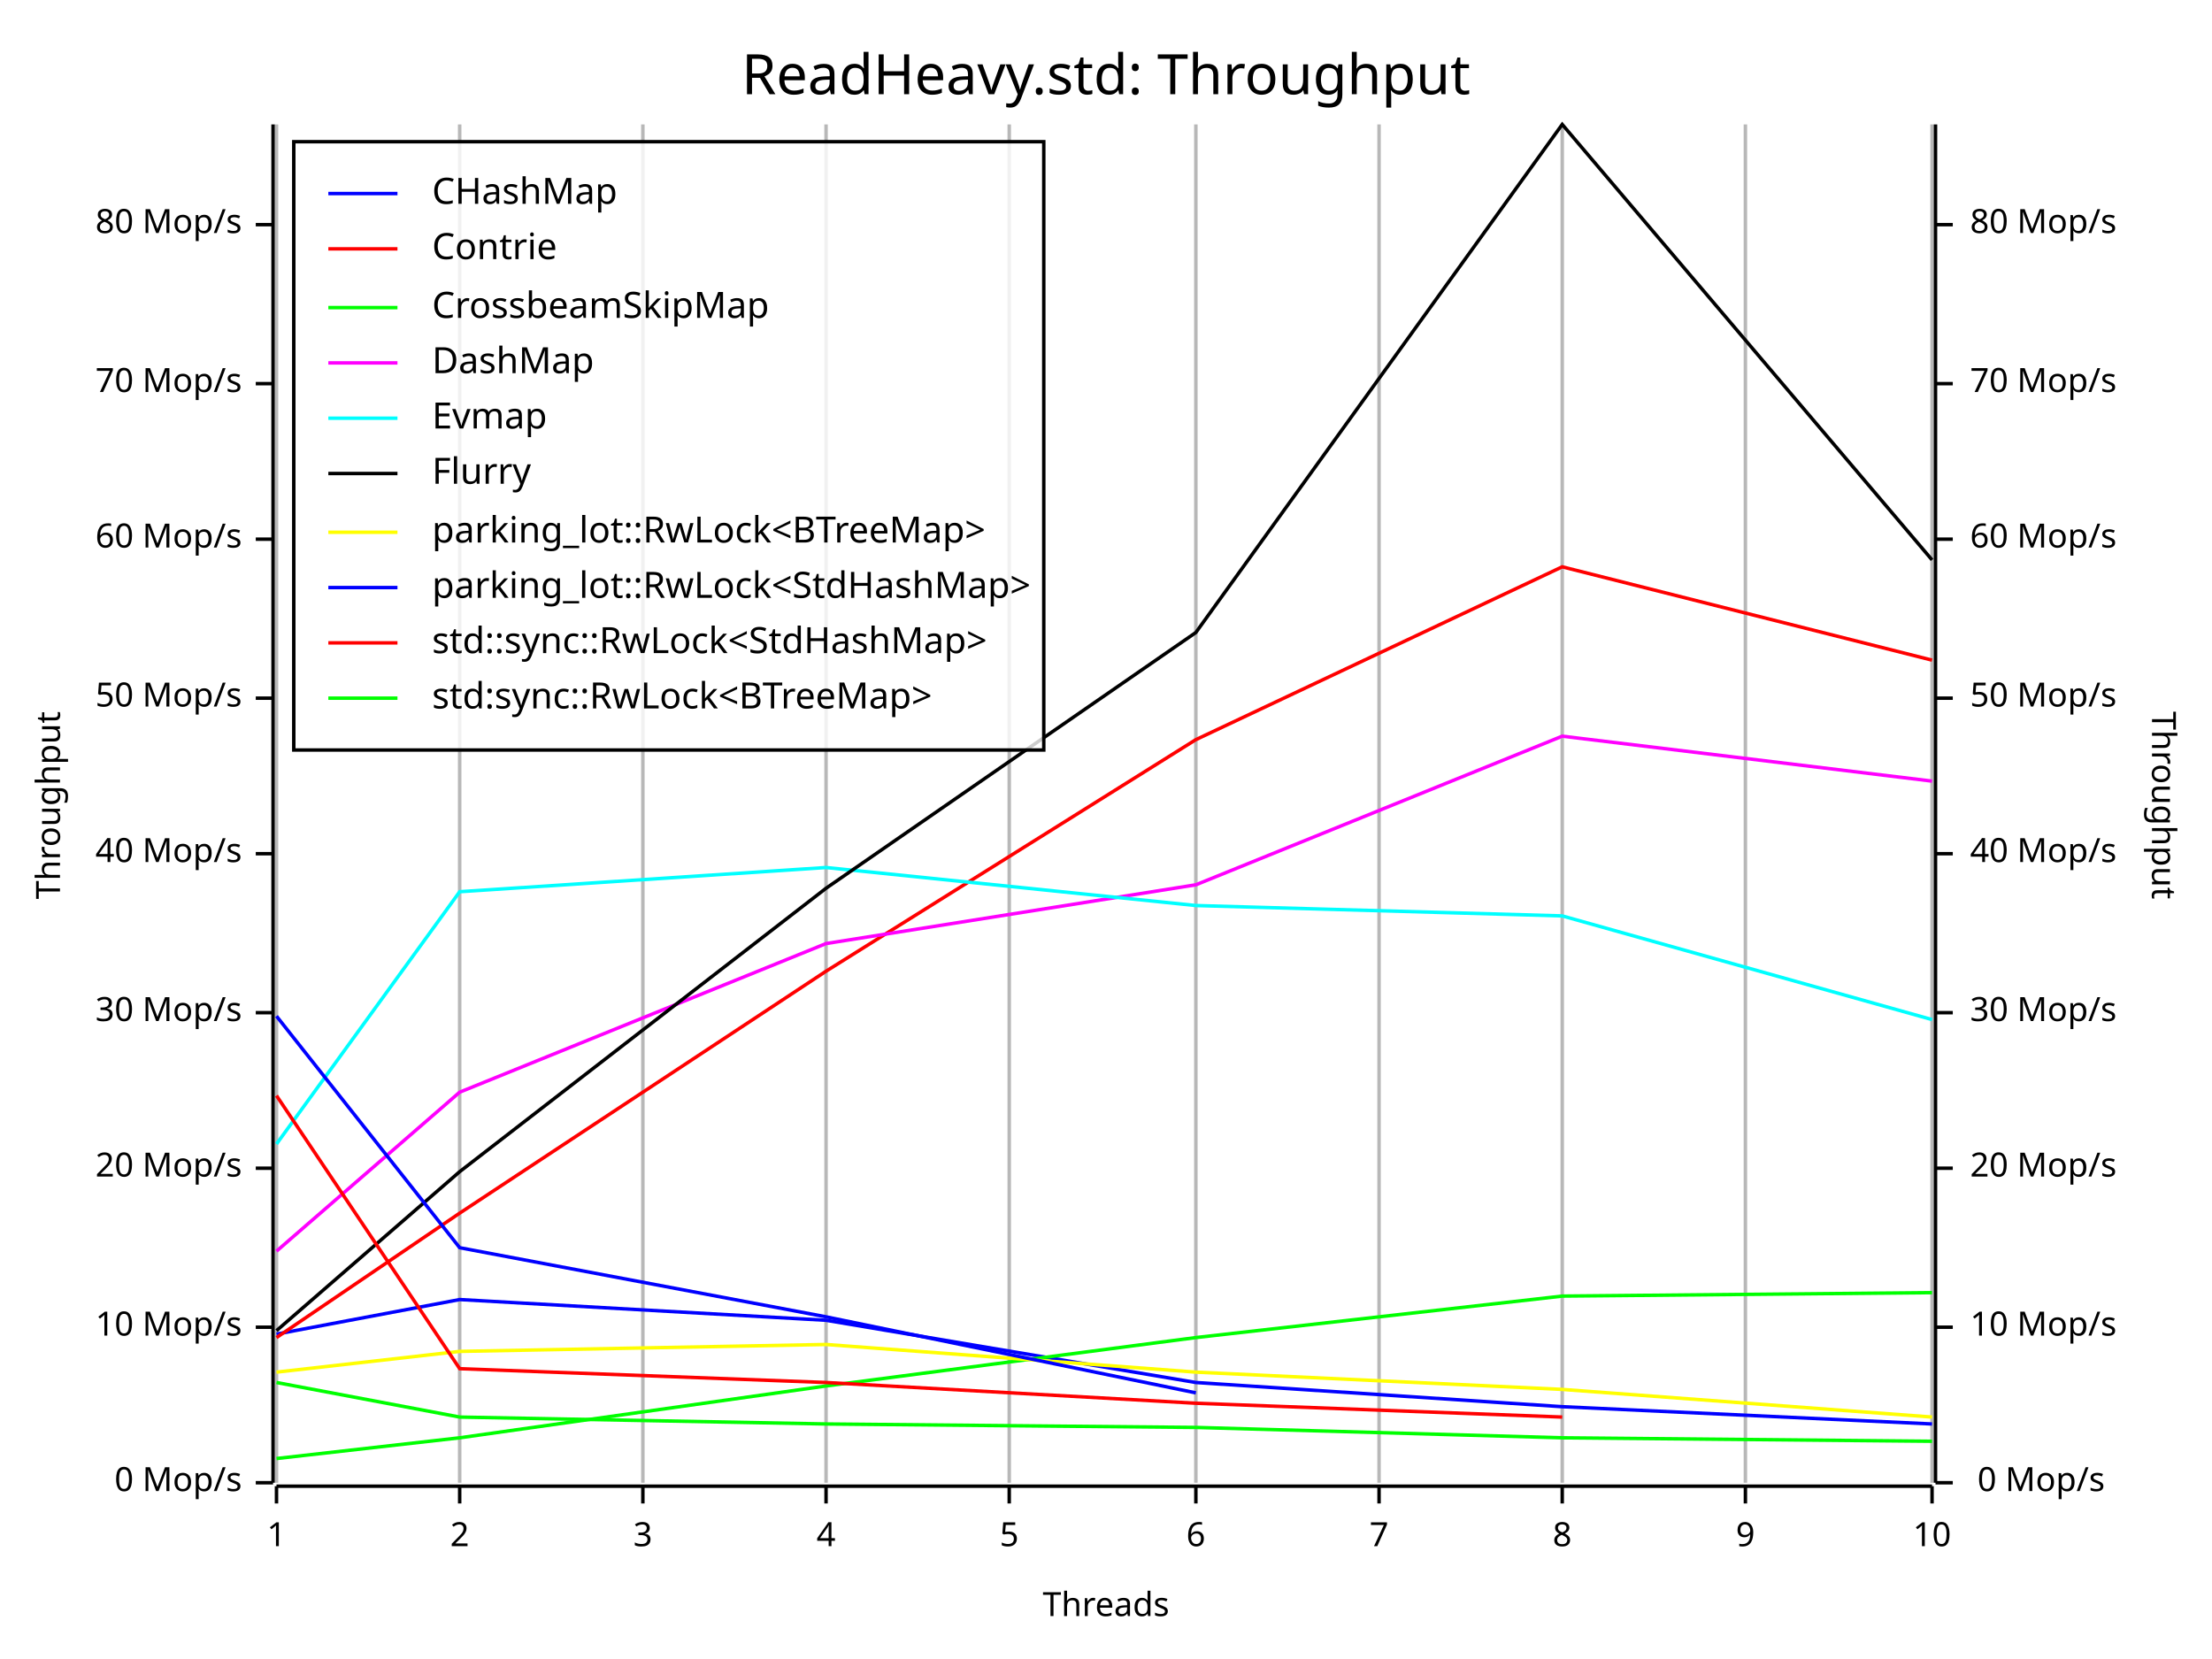
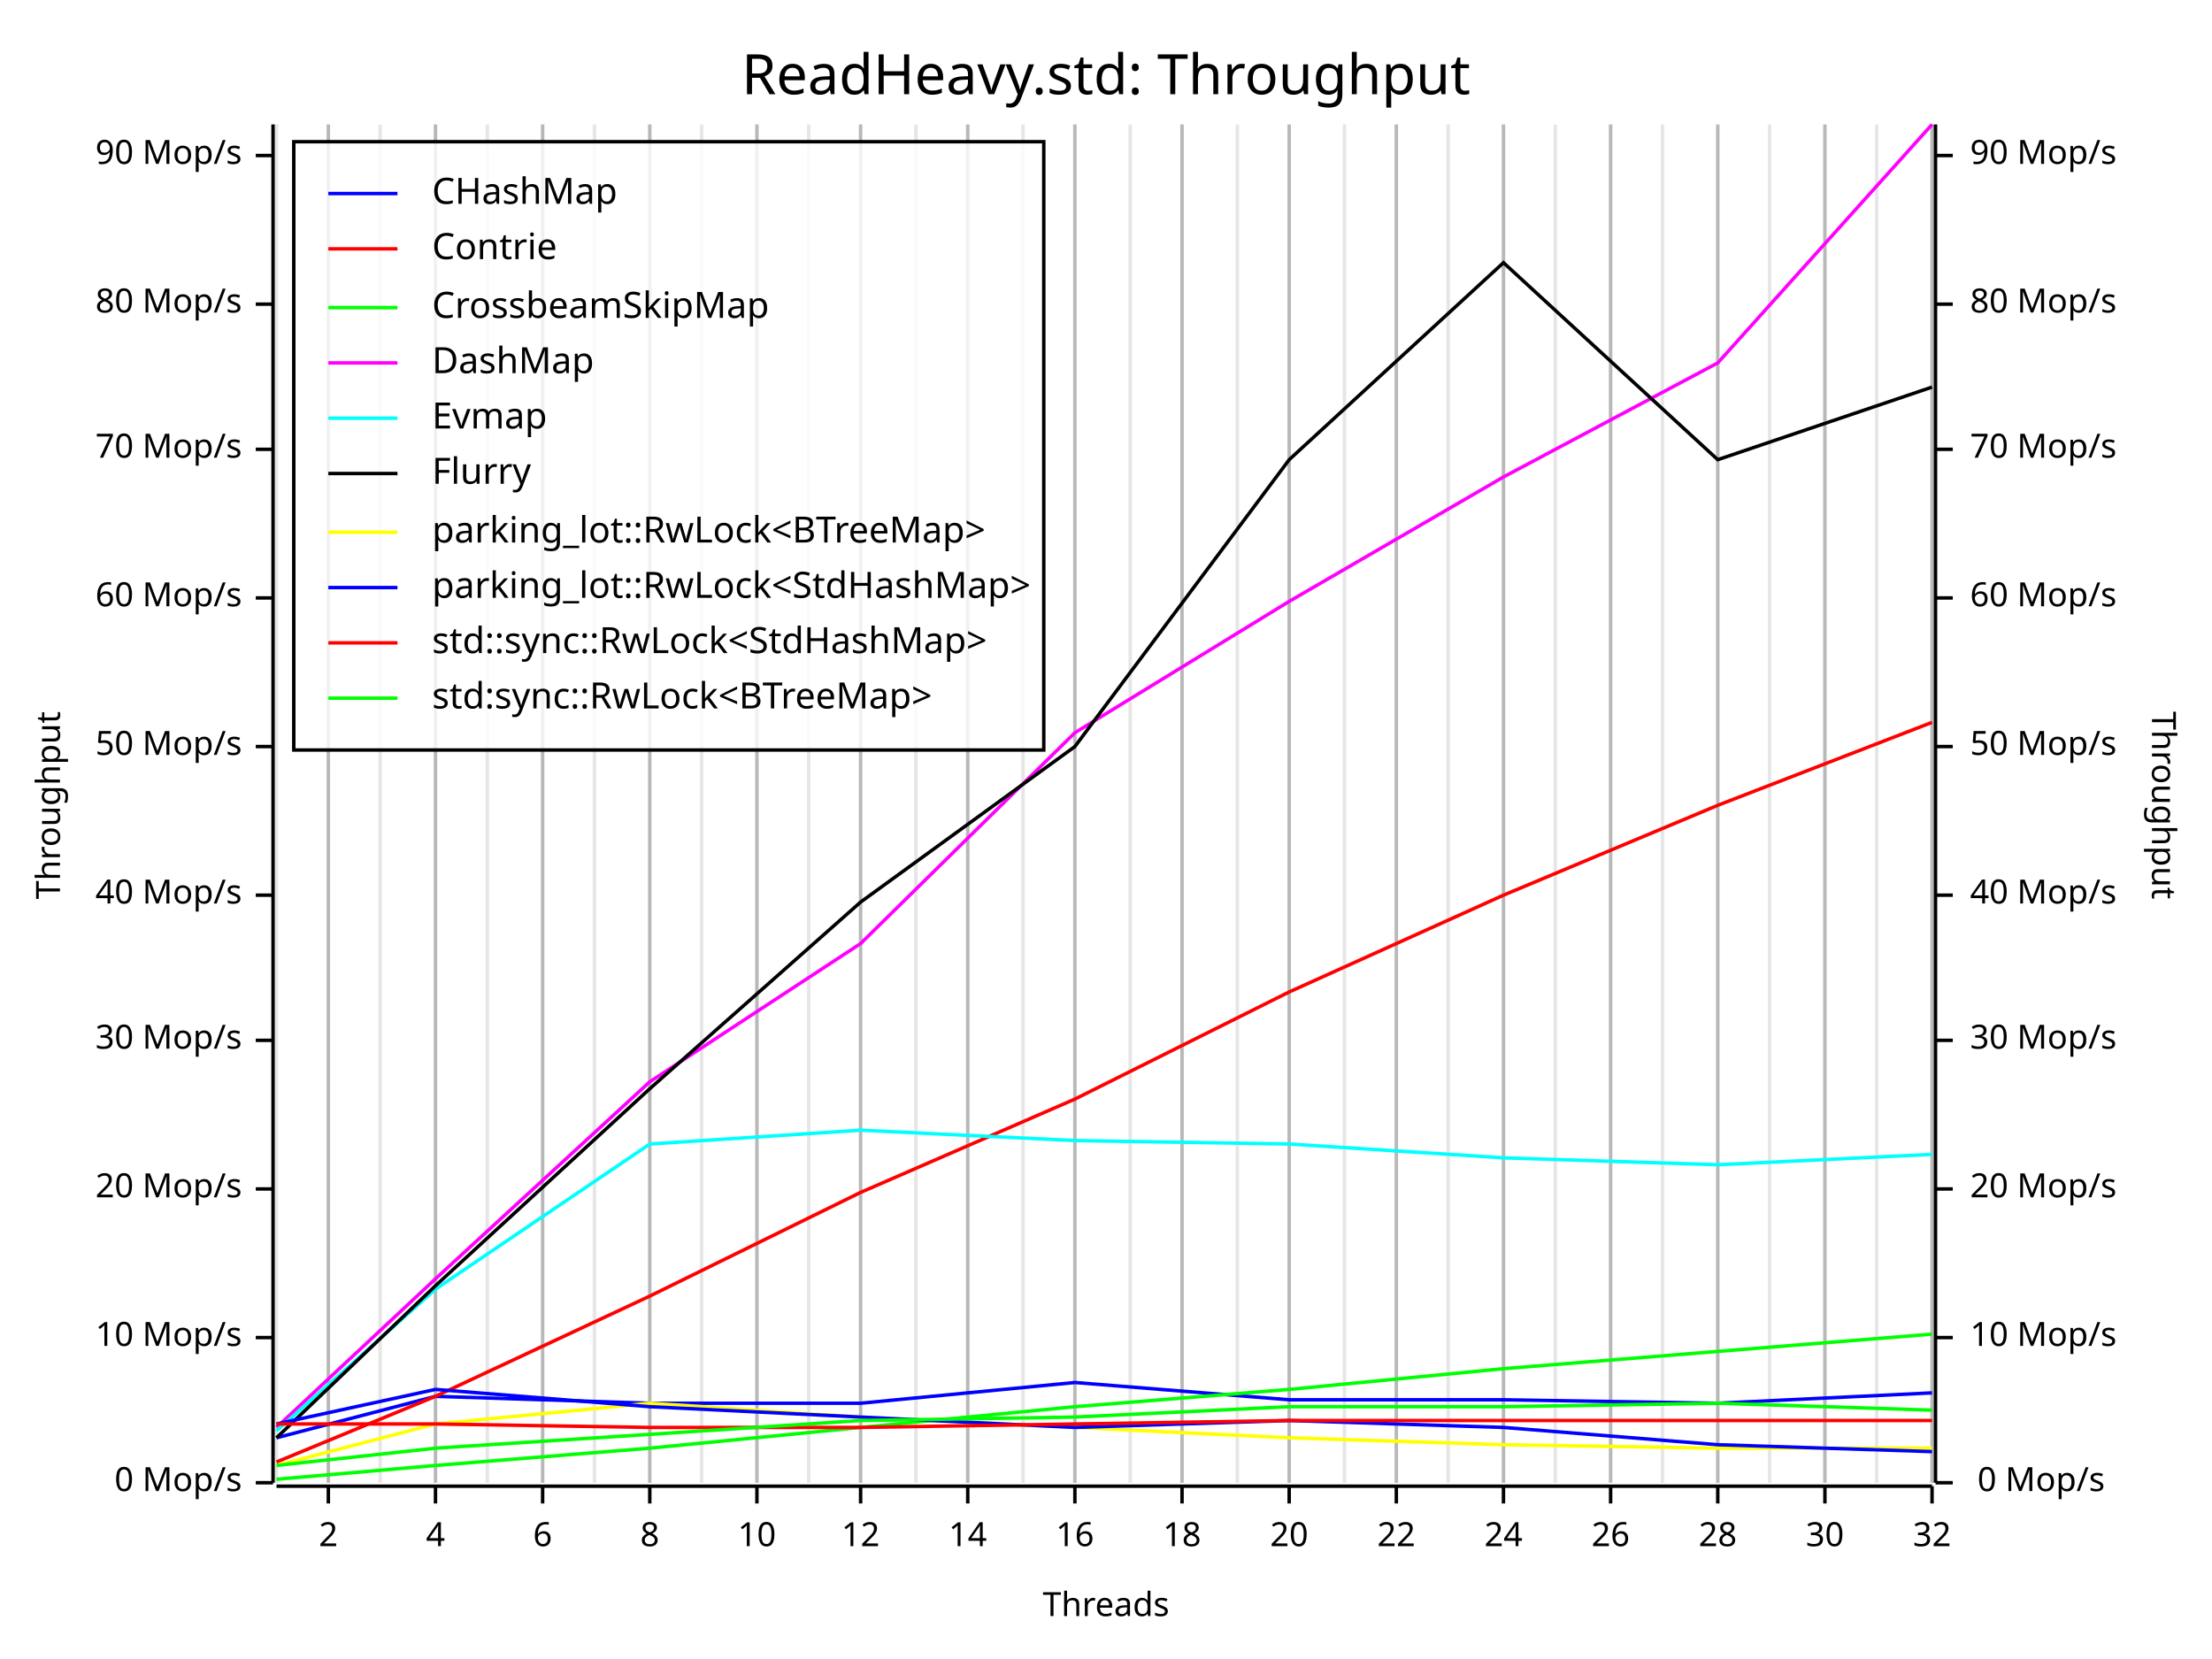
<svg xmlns="http://www.w3.org/2000/svg" width="640" height="480" viewBox="0 0 640 480">
  <rect x="0" y="0" width="640" height="480" opacity="1" fill="#FFFFFF" stroke="none" />
  <text x="320" y="15" dy="0.76em" text-anchor="middle" font-family="Fira Code" font-size="16.129" opacity="1" fill="#000000">
ReadHeavy.std: Throughput
</text>
  <line opacity="0.1" stroke="#000000" stroke-width="1" x1="80" y1="429" x2="80" y2="36" />
-   <line opacity="0.1" stroke="#000000" stroke-width="1" x1="133" y1="429" x2="133" y2="36" />
-   <line opacity="0.1" stroke="#000000" stroke-width="1" x1="186" y1="429" x2="186" y2="36" />
-   <line opacity="0.1" stroke="#000000" stroke-width="1" x1="239" y1="429" x2="239" y2="36" />
-   <line opacity="0.1" stroke="#000000" stroke-width="1" x1="292" y1="429" x2="292" y2="36" />
-   <line opacity="0.1" stroke="#000000" stroke-width="1" x1="346" y1="429" x2="346" y2="36" />
-   <line opacity="0.1" stroke="#000000" stroke-width="1" x1="399" y1="429" x2="399" y2="36" />
-   <line opacity="0.1" stroke="#000000" stroke-width="1" x1="452" y1="429" x2="452" y2="36" />
-   <line opacity="0.1" stroke="#000000" stroke-width="1" x1="505" y1="429" x2="505" y2="36" />
+   <line opacity="0.1" stroke="#000000" stroke-width="1" x1="95" y1="429" x2="95" y2="36" />
+   <line opacity="0.1" stroke="#000000" stroke-width="1" x1="110" y1="429" x2="110" y2="36" />
+   <line opacity="0.1" stroke="#000000" stroke-width="1" x1="126" y1="429" x2="126" y2="36" />
+   <line opacity="0.1" stroke="#000000" stroke-width="1" x1="141" y1="429" x2="141" y2="36" />
+   <line opacity="0.1" stroke="#000000" stroke-width="1" x1="157" y1="429" x2="157" y2="36" />
+   <line opacity="0.1" stroke="#000000" stroke-width="1" x1="172" y1="429" x2="172" y2="36" />
+   <line opacity="0.1" stroke="#000000" stroke-width="1" x1="188" y1="429" x2="188" y2="36" />
+   <line opacity="0.1" stroke="#000000" stroke-width="1" x1="203" y1="429" x2="203" y2="36" />
+   <line opacity="0.1" stroke="#000000" stroke-width="1" x1="219" y1="429" x2="219" y2="36" />
+   <line opacity="0.1" stroke="#000000" stroke-width="1" x1="234" y1="429" x2="234" y2="36" />
+   <line opacity="0.1" stroke="#000000" stroke-width="1" x1="249" y1="429" x2="249" y2="36" />
+   <line opacity="0.1" stroke="#000000" stroke-width="1" x1="265" y1="429" x2="265" y2="36" />
+   <line opacity="0.1" stroke="#000000" stroke-width="1" x1="280" y1="429" x2="280" y2="36" />
+   <line opacity="0.1" stroke="#000000" stroke-width="1" x1="296" y1="429" x2="296" y2="36" />
+   <line opacity="0.1" stroke="#000000" stroke-width="1" x1="311" y1="429" x2="311" y2="36" />
+   <line opacity="0.1" stroke="#000000" stroke-width="1" x1="327" y1="429" x2="327" y2="36" />
+   <line opacity="0.1" stroke="#000000" stroke-width="1" x1="342" y1="429" x2="342" y2="36" />
+   <line opacity="0.1" stroke="#000000" stroke-width="1" x1="358" y1="429" x2="358" y2="36" />
+   <line opacity="0.1" stroke="#000000" stroke-width="1" x1="373" y1="429" x2="373" y2="36" />
+   <line opacity="0.1" stroke="#000000" stroke-width="1" x1="389" y1="429" x2="389" y2="36" />
+   <line opacity="0.1" stroke="#000000" stroke-width="1" x1="404" y1="429" x2="404" y2="36" />
+   <line opacity="0.1" stroke="#000000" stroke-width="1" x1="419" y1="429" x2="419" y2="36" />
+   <line opacity="0.1" stroke="#000000" stroke-width="1" x1="435" y1="429" x2="435" y2="36" />
+   <line opacity="0.1" stroke="#000000" stroke-width="1" x1="450" y1="429" x2="450" y2="36" />
+   <line opacity="0.1" stroke="#000000" stroke-width="1" x1="466" y1="429" x2="466" y2="36" />
+   <line opacity="0.1" stroke="#000000" stroke-width="1" x1="481" y1="429" x2="481" y2="36" />
+   <line opacity="0.1" stroke="#000000" stroke-width="1" x1="497" y1="429" x2="497" y2="36" />
+   <line opacity="0.1" stroke="#000000" stroke-width="1" x1="512" y1="429" x2="512" y2="36" />
+   <line opacity="0.1" stroke="#000000" stroke-width="1" x1="528" y1="429" x2="528" y2="36" />
+   <line opacity="0.1" stroke="#000000" stroke-width="1" x1="543" y1="429" x2="543" y2="36" />
  <line opacity="0.1" stroke="#000000" stroke-width="1" x1="559" y1="429" x2="559" y2="36" />
  <text x="10" y="233" dy="0.76em" text-anchor="middle" font-family="sans-serif" font-size="9.677" opacity="1" fill="#000000" transform="rotate(270, 10, 233)">
Throughput
</text>
  <text x="320" y="470" dy="-0.5ex" text-anchor="middle" font-family="sans-serif" font-size="9.677" opacity="1" fill="#000000">
Threads
</text>
  <text x="630" y="233" dy="0.76em" text-anchor="middle" font-family="sans-serif" font-size="9.677" opacity="1" fill="#000000" transform="rotate(90, 630, 233)">
Throughput
</text>
-   <line opacity="0.2" stroke="#000000" stroke-width="1" x1="80" y1="429" x2="80" y2="36" />
-   <line opacity="0.2" stroke="#000000" stroke-width="1" x1="133" y1="429" x2="133" y2="36" />
-   <line opacity="0.2" stroke="#000000" stroke-width="1" x1="186" y1="429" x2="186" y2="36" />
-   <line opacity="0.2" stroke="#000000" stroke-width="1" x1="239" y1="429" x2="239" y2="36" />
-   <line opacity="0.2" stroke="#000000" stroke-width="1" x1="292" y1="429" x2="292" y2="36" />
-   <line opacity="0.2" stroke="#000000" stroke-width="1" x1="346" y1="429" x2="346" y2="36" />
-   <line opacity="0.2" stroke="#000000" stroke-width="1" x1="399" y1="429" x2="399" y2="36" />
-   <line opacity="0.2" stroke="#000000" stroke-width="1" x1="452" y1="429" x2="452" y2="36" />
-   <line opacity="0.2" stroke="#000000" stroke-width="1" x1="505" y1="429" x2="505" y2="36" />
+   <line opacity="0.2" stroke="#000000" stroke-width="1" x1="95" y1="429" x2="95" y2="36" />
+   <line opacity="0.2" stroke="#000000" stroke-width="1" x1="126" y1="429" x2="126" y2="36" />
+   <line opacity="0.2" stroke="#000000" stroke-width="1" x1="157" y1="429" x2="157" y2="36" />
+   <line opacity="0.2" stroke="#000000" stroke-width="1" x1="188" y1="429" x2="188" y2="36" />
+   <line opacity="0.2" stroke="#000000" stroke-width="1" x1="219" y1="429" x2="219" y2="36" />
+   <line opacity="0.2" stroke="#000000" stroke-width="1" x1="249" y1="429" x2="249" y2="36" />
+   <line opacity="0.2" stroke="#000000" stroke-width="1" x1="280" y1="429" x2="280" y2="36" />
+   <line opacity="0.2" stroke="#000000" stroke-width="1" x1="311" y1="429" x2="311" y2="36" />
+   <line opacity="0.2" stroke="#000000" stroke-width="1" x1="342" y1="429" x2="342" y2="36" />
+   <line opacity="0.2" stroke="#000000" stroke-width="1" x1="373" y1="429" x2="373" y2="36" />
+   <line opacity="0.2" stroke="#000000" stroke-width="1" x1="404" y1="429" x2="404" y2="36" />
+   <line opacity="0.2" stroke="#000000" stroke-width="1" x1="435" y1="429" x2="435" y2="36" />
+   <line opacity="0.2" stroke="#000000" stroke-width="1" x1="466" y1="429" x2="466" y2="36" />
+   <line opacity="0.2" stroke="#000000" stroke-width="1" x1="497" y1="429" x2="497" y2="36" />
+   <line opacity="0.2" stroke="#000000" stroke-width="1" x1="528" y1="429" x2="528" y2="36" />
  <line opacity="0.2" stroke="#000000" stroke-width="1" x1="559" y1="429" x2="559" y2="36" />
  <polyline fill="none" opacity="1" stroke="#000000" stroke-width="1" points="79,36 79,429 " />
  <text x="70" y="429" dy="0.5ex" text-anchor="end" font-family="sans-serif" font-size="9.677" opacity="1" fill="#000000">
0 Mop/s
</text>
  <polyline fill="none" opacity="1" stroke="#000000" stroke-width="1" points="74,429 79,429 " />
-   <text x="70" y="384" dy="0.5ex" text-anchor="end" font-family="sans-serif" font-size="9.677" opacity="1" fill="#000000">
+   <text x="70" y="387" dy="0.5ex" text-anchor="end" font-family="sans-serif" font-size="9.677" opacity="1" fill="#000000">
10 Mop/s
</text>
-   <polyline fill="none" opacity="1" stroke="#000000" stroke-width="1" points="74,384 79,384 " />
-   <text x="70" y="338" dy="0.5ex" text-anchor="end" font-family="sans-serif" font-size="9.677" opacity="1" fill="#000000">
+   <polyline fill="none" opacity="1" stroke="#000000" stroke-width="1" points="74,387 79,387 " />
+   <text x="70" y="344" dy="0.5ex" text-anchor="end" font-family="sans-serif" font-size="9.677" opacity="1" fill="#000000">
20 Mop/s
</text>
-   <polyline fill="none" opacity="1" stroke="#000000" stroke-width="1" points="74,338 79,338 " />
-   <text x="70" y="293" dy="0.5ex" text-anchor="end" font-family="sans-serif" font-size="9.677" opacity="1" fill="#000000">
+   <polyline fill="none" opacity="1" stroke="#000000" stroke-width="1" points="74,344 79,344 " />
+   <text x="70" y="301" dy="0.5ex" text-anchor="end" font-family="sans-serif" font-size="9.677" opacity="1" fill="#000000">
30 Mop/s
</text>
-   <polyline fill="none" opacity="1" stroke="#000000" stroke-width="1" points="74,293 79,293 " />
-   <text x="70" y="247" dy="0.5ex" text-anchor="end" font-family="sans-serif" font-size="9.677" opacity="1" fill="#000000">
+   <polyline fill="none" opacity="1" stroke="#000000" stroke-width="1" points="74,301 79,301 " />
+   <text x="70" y="259" dy="0.5ex" text-anchor="end" font-family="sans-serif" font-size="9.677" opacity="1" fill="#000000">
40 Mop/s
</text>
-   <polyline fill="none" opacity="1" stroke="#000000" stroke-width="1" points="74,247 79,247 " />
-   <text x="70" y="202" dy="0.5ex" text-anchor="end" font-family="sans-serif" font-size="9.677" opacity="1" fill="#000000">
+   <polyline fill="none" opacity="1" stroke="#000000" stroke-width="1" points="74,259 79,259 " />
+   <text x="70" y="216" dy="0.5ex" text-anchor="end" font-family="sans-serif" font-size="9.677" opacity="1" fill="#000000">
50 Mop/s
</text>
-   <polyline fill="none" opacity="1" stroke="#000000" stroke-width="1" points="74,202 79,202 " />
-   <text x="70" y="156" dy="0.5ex" text-anchor="end" font-family="sans-serif" font-size="9.677" opacity="1" fill="#000000">
+   <polyline fill="none" opacity="1" stroke="#000000" stroke-width="1" points="74,216 79,216 " />
+   <text x="70" y="173" dy="0.5ex" text-anchor="end" font-family="sans-serif" font-size="9.677" opacity="1" fill="#000000">
60 Mop/s
</text>
-   <polyline fill="none" opacity="1" stroke="#000000" stroke-width="1" points="74,156 79,156 " />
-   <text x="70" y="111" dy="0.5ex" text-anchor="end" font-family="sans-serif" font-size="9.677" opacity="1" fill="#000000">
+   <polyline fill="none" opacity="1" stroke="#000000" stroke-width="1" points="74,173 79,173 " />
+   <text x="70" y="130" dy="0.5ex" text-anchor="end" font-family="sans-serif" font-size="9.677" opacity="1" fill="#000000">
70 Mop/s
</text>
-   <polyline fill="none" opacity="1" stroke="#000000" stroke-width="1" points="74,111 79,111 " />
-   <text x="70" y="65" dy="0.5ex" text-anchor="end" font-family="sans-serif" font-size="9.677" opacity="1" fill="#000000">
+   <polyline fill="none" opacity="1" stroke="#000000" stroke-width="1" points="74,130 79,130 " />
+   <text x="70" y="88" dy="0.5ex" text-anchor="end" font-family="sans-serif" font-size="9.677" opacity="1" fill="#000000">
80 Mop/s
</text>
-   <polyline fill="none" opacity="1" stroke="#000000" stroke-width="1" points="74,65 79,65 " />
+   <polyline fill="none" opacity="1" stroke="#000000" stroke-width="1" points="74,88 79,88 " />
+   <text x="70" y="45" dy="0.5ex" text-anchor="end" font-family="sans-serif" font-size="9.677" opacity="1" fill="#000000">
+ 90 Mop/s
+ </text>
+   <polyline fill="none" opacity="1" stroke="#000000" stroke-width="1" points="74,45 79,45 " />
  <polyline fill="none" opacity="1" stroke="#000000" stroke-width="1" points="80,430 559,430 " />
-   <text x="80" y="440" dy="0.76em" text-anchor="middle" font-family="sans-serif" font-size="9.677" opacity="1" fill="#000000">
- 1
- </text>
-   <polyline fill="none" opacity="1" stroke="#000000" stroke-width="1" points="80,430 80,435 " />
-   <text x="133" y="440" dy="0.76em" text-anchor="middle" font-family="sans-serif" font-size="9.677" opacity="1" fill="#000000">
+   <text x="95" y="440" dy="0.76em" text-anchor="middle" font-family="sans-serif" font-size="9.677" opacity="1" fill="#000000">
2
</text>
-   <polyline fill="none" opacity="1" stroke="#000000" stroke-width="1" points="133,430 133,435 " />
-   <text x="186" y="440" dy="0.76em" text-anchor="middle" font-family="sans-serif" font-size="9.677" opacity="1" fill="#000000">
- 3
- </text>
-   <polyline fill="none" opacity="1" stroke="#000000" stroke-width="1" points="186,430 186,435 " />
-   <text x="239" y="440" dy="0.76em" text-anchor="middle" font-family="sans-serif" font-size="9.677" opacity="1" fill="#000000">
+   <polyline fill="none" opacity="1" stroke="#000000" stroke-width="1" points="95,430 95,435 " />
+   <text x="126" y="440" dy="0.76em" text-anchor="middle" font-family="sans-serif" font-size="9.677" opacity="1" fill="#000000">
4
</text>
-   <polyline fill="none" opacity="1" stroke="#000000" stroke-width="1" points="239,430 239,435 " />
-   <text x="292" y="440" dy="0.76em" text-anchor="middle" font-family="sans-serif" font-size="9.677" opacity="1" fill="#000000">
- 5
- </text>
-   <polyline fill="none" opacity="1" stroke="#000000" stroke-width="1" points="292,430 292,435 " />
-   <text x="346" y="440" dy="0.76em" text-anchor="middle" font-family="sans-serif" font-size="9.677" opacity="1" fill="#000000">
+   <polyline fill="none" opacity="1" stroke="#000000" stroke-width="1" points="126,430 126,435 " />
+   <text x="157" y="440" dy="0.76em" text-anchor="middle" font-family="sans-serif" font-size="9.677" opacity="1" fill="#000000">
6
</text>
-   <polyline fill="none" opacity="1" stroke="#000000" stroke-width="1" points="346,430 346,435 " />
-   <text x="399" y="440" dy="0.76em" text-anchor="middle" font-family="sans-serif" font-size="9.677" opacity="1" fill="#000000">
- 7
- </text>
-   <polyline fill="none" opacity="1" stroke="#000000" stroke-width="1" points="399,430 399,435 " />
-   <text x="452" y="440" dy="0.76em" text-anchor="middle" font-family="sans-serif" font-size="9.677" opacity="1" fill="#000000">
+   <polyline fill="none" opacity="1" stroke="#000000" stroke-width="1" points="157,430 157,435 " />
+   <text x="188" y="440" dy="0.76em" text-anchor="middle" font-family="sans-serif" font-size="9.677" opacity="1" fill="#000000">
8
</text>
-   <polyline fill="none" opacity="1" stroke="#000000" stroke-width="1" points="452,430 452,435 " />
-   <text x="505" y="440" dy="0.76em" text-anchor="middle" font-family="sans-serif" font-size="9.677" opacity="1" fill="#000000">
- 9
- </text>
-   <polyline fill="none" opacity="1" stroke="#000000" stroke-width="1" points="505,430 505,435 " />
+   <polyline fill="none" opacity="1" stroke="#000000" stroke-width="1" points="188,430 188,435 " />
+   <text x="219" y="440" dy="0.76em" text-anchor="middle" font-family="sans-serif" font-size="9.677" opacity="1" fill="#000000">
+ 10
+ </text>
+   <polyline fill="none" opacity="1" stroke="#000000" stroke-width="1" points="219,430 219,435 " />
+   <text x="249" y="440" dy="0.76em" text-anchor="middle" font-family="sans-serif" font-size="9.677" opacity="1" fill="#000000">
+ 12
+ </text>
+   <polyline fill="none" opacity="1" stroke="#000000" stroke-width="1" points="249,430 249,435 " />
+   <text x="280" y="440" dy="0.76em" text-anchor="middle" font-family="sans-serif" font-size="9.677" opacity="1" fill="#000000">
+ 14
+ </text>
+   <polyline fill="none" opacity="1" stroke="#000000" stroke-width="1" points="280,430 280,435 " />
+   <text x="311" y="440" dy="0.76em" text-anchor="middle" font-family="sans-serif" font-size="9.677" opacity="1" fill="#000000">
+ 16
+ </text>
+   <polyline fill="none" opacity="1" stroke="#000000" stroke-width="1" points="311,430 311,435 " />
+   <text x="342" y="440" dy="0.76em" text-anchor="middle" font-family="sans-serif" font-size="9.677" opacity="1" fill="#000000">
+ 18
+ </text>
+   <polyline fill="none" opacity="1" stroke="#000000" stroke-width="1" points="342,430 342,435 " />
+   <text x="373" y="440" dy="0.76em" text-anchor="middle" font-family="sans-serif" font-size="9.677" opacity="1" fill="#000000">
+ 20
+ </text>
+   <polyline fill="none" opacity="1" stroke="#000000" stroke-width="1" points="373,430 373,435 " />
+   <text x="404" y="440" dy="0.76em" text-anchor="middle" font-family="sans-serif" font-size="9.677" opacity="1" fill="#000000">
+ 22
+ </text>
+   <polyline fill="none" opacity="1" stroke="#000000" stroke-width="1" points="404,430 404,435 " />
+   <text x="435" y="440" dy="0.76em" text-anchor="middle" font-family="sans-serif" font-size="9.677" opacity="1" fill="#000000">
+ 24
+ </text>
+   <polyline fill="none" opacity="1" stroke="#000000" stroke-width="1" points="435,430 435,435 " />
+   <text x="466" y="440" dy="0.76em" text-anchor="middle" font-family="sans-serif" font-size="9.677" opacity="1" fill="#000000">
+ 26
+ </text>
+   <polyline fill="none" opacity="1" stroke="#000000" stroke-width="1" points="466,430 466,435 " />
+   <text x="497" y="440" dy="0.76em" text-anchor="middle" font-family="sans-serif" font-size="9.677" opacity="1" fill="#000000">
+ 28
+ </text>
+   <polyline fill="none" opacity="1" stroke="#000000" stroke-width="1" points="497,430 497,435 " />
+   <text x="528" y="440" dy="0.76em" text-anchor="middle" font-family="sans-serif" font-size="9.677" opacity="1" fill="#000000">
+ 30
+ </text>
+   <polyline fill="none" opacity="1" stroke="#000000" stroke-width="1" points="528,430 528,435 " />
  <text x="559" y="440" dy="0.76em" text-anchor="middle" font-family="sans-serif" font-size="9.677" opacity="1" fill="#000000">
- 10
+ 32
</text>
  <polyline fill="none" opacity="1" stroke="#000000" stroke-width="1" points="559,430 559,435 " />
  <polyline fill="none" opacity="1" stroke="#000000" stroke-width="1" points="560,36 560,429 " />
  <text x="609" y="429" dy="0.5ex" text-anchor="end" font-family="sans-serif" font-size="9.677" opacity="1" fill="#000000">
0 Mop/s
</text>
  <polyline fill="none" opacity="1" stroke="#000000" stroke-width="1" points="560,429 565,429 " />
-   <text x="570" y="384" dy="0.5ex" text-anchor="start" font-family="sans-serif" font-size="9.677" opacity="1" fill="#000000">
+   <text x="570" y="387" dy="0.5ex" text-anchor="start" font-family="sans-serif" font-size="9.677" opacity="1" fill="#000000">
10 Mop/s
</text>
-   <polyline fill="none" opacity="1" stroke="#000000" stroke-width="1" points="560,384 565,384 " />
-   <text x="570" y="338" dy="0.5ex" text-anchor="start" font-family="sans-serif" font-size="9.677" opacity="1" fill="#000000">
+   <polyline fill="none" opacity="1" stroke="#000000" stroke-width="1" points="560,387 565,387 " />
+   <text x="570" y="344" dy="0.5ex" text-anchor="start" font-family="sans-serif" font-size="9.677" opacity="1" fill="#000000">
20 Mop/s
</text>
-   <polyline fill="none" opacity="1" stroke="#000000" stroke-width="1" points="560,338 565,338 " />
-   <text x="570" y="293" dy="0.5ex" text-anchor="start" font-family="sans-serif" font-size="9.677" opacity="1" fill="#000000">
+   <polyline fill="none" opacity="1" stroke="#000000" stroke-width="1" points="560,344 565,344 " />
+   <text x="570" y="301" dy="0.5ex" text-anchor="start" font-family="sans-serif" font-size="9.677" opacity="1" fill="#000000">
30 Mop/s
</text>
-   <polyline fill="none" opacity="1" stroke="#000000" stroke-width="1" points="560,293 565,293 " />
-   <text x="570" y="247" dy="0.5ex" text-anchor="start" font-family="sans-serif" font-size="9.677" opacity="1" fill="#000000">
+   <polyline fill="none" opacity="1" stroke="#000000" stroke-width="1" points="560,301 565,301 " />
+   <text x="570" y="259" dy="0.5ex" text-anchor="start" font-family="sans-serif" font-size="9.677" opacity="1" fill="#000000">
40 Mop/s
</text>
-   <polyline fill="none" opacity="1" stroke="#000000" stroke-width="1" points="560,247 565,247 " />
-   <text x="570" y="202" dy="0.5ex" text-anchor="start" font-family="sans-serif" font-size="9.677" opacity="1" fill="#000000">
+   <polyline fill="none" opacity="1" stroke="#000000" stroke-width="1" points="560,259 565,259 " />
+   <text x="570" y="216" dy="0.5ex" text-anchor="start" font-family="sans-serif" font-size="9.677" opacity="1" fill="#000000">
50 Mop/s
</text>
-   <polyline fill="none" opacity="1" stroke="#000000" stroke-width="1" points="560,202 565,202 " />
-   <text x="570" y="156" dy="0.5ex" text-anchor="start" font-family="sans-serif" font-size="9.677" opacity="1" fill="#000000">
+   <polyline fill="none" opacity="1" stroke="#000000" stroke-width="1" points="560,216 565,216 " />
+   <text x="570" y="173" dy="0.5ex" text-anchor="start" font-family="sans-serif" font-size="9.677" opacity="1" fill="#000000">
60 Mop/s
</text>
-   <polyline fill="none" opacity="1" stroke="#000000" stroke-width="1" points="560,156 565,156 " />
-   <text x="570" y="111" dy="0.5ex" text-anchor="start" font-family="sans-serif" font-size="9.677" opacity="1" fill="#000000">
+   <polyline fill="none" opacity="1" stroke="#000000" stroke-width="1" points="560,173 565,173 " />
+   <text x="570" y="130" dy="0.5ex" text-anchor="start" font-family="sans-serif" font-size="9.677" opacity="1" fill="#000000">
70 Mop/s
</text>
-   <polyline fill="none" opacity="1" stroke="#000000" stroke-width="1" points="560,111 565,111 " />
-   <text x="570" y="65" dy="0.5ex" text-anchor="start" font-family="sans-serif" font-size="9.677" opacity="1" fill="#000000">
+   <polyline fill="none" opacity="1" stroke="#000000" stroke-width="1" points="560,130 565,130 " />
+   <text x="570" y="88" dy="0.5ex" text-anchor="start" font-family="sans-serif" font-size="9.677" opacity="1" fill="#000000">
80 Mop/s
</text>
-   <polyline fill="none" opacity="1" stroke="#000000" stroke-width="1" points="560,65 565,65 " />
-   <polyline fill="none" opacity="1" stroke="#0000FF" stroke-width="1" points="80,386 133,376 239,382 346,400 452,407 559,412 " />
-   <polyline fill="none" opacity="1" stroke="#FF0000" stroke-width="1" points="80,387 133,351 239,281 346,214 452,164 559,191 " />
-   <polyline fill="none" opacity="1" stroke="#00FF00" stroke-width="1" points="80,422 133,416 239,401 346,387 452,375 559,374 " />
-   <polyline fill="none" opacity="1" stroke="#FF00FF" stroke-width="1" points="80,362 133,316 239,273 346,256 452,213 559,226 " />
-   <polyline fill="none" opacity="1" stroke="#00FFFF" stroke-width="1" points="80,331 133,258 239,251 346,262 452,265 559,295 " />
-   <polyline fill="none" opacity="1" stroke="#000000" stroke-width="1" points="80,385 133,339 239,257 346,183 452,36 559,162 " />
-   <polyline fill="none" opacity="1" stroke="#FFFF00" stroke-width="1" points="80,397 133,391 239,389 346,397 452,402 559,410 " />
-   <polyline fill="none" opacity="1" stroke="#0000FF" stroke-width="1" points="80,294 133,361 239,381 346,403 " />
-   <polyline fill="none" opacity="1" stroke="#FF0000" stroke-width="1" points="80,317 133,396 239,400 346,406 452,410 " />
-   <polyline fill="none" opacity="1" stroke="#00FF00" stroke-width="1" points="80,400 133,410 239,412 346,413 452,416 559,417 " />
+   <polyline fill="none" opacity="1" stroke="#000000" stroke-width="1" points="560,88 565,88 " />
+   <text x="570" y="45" dy="0.5ex" text-anchor="start" font-family="sans-serif" font-size="9.677" opacity="1" fill="#000000">
+ 90 Mop/s
+ </text>
+   <polyline fill="none" opacity="1" stroke="#000000" stroke-width="1" points="560,45 565,45 " />
+   <polyline fill="none" opacity="1" stroke="#0000FF" stroke-width="1" points="80,416 126,404 188,406 249,406 311,400 373,405 435,405 497,406 559,403 " />
+   <polyline fill="none" opacity="1" stroke="#FF0000" stroke-width="1" points="80,423 126,404 188,375 249,345 311,318 373,287 435,259 497,233 559,209 " />
+   <polyline fill="none" opacity="1" stroke="#00FF00" stroke-width="1" points="80,428 126,424 188,419 249,413 311,407 373,402 435,396 497,391 559,386 " />
+   <polyline fill="none" opacity="1" stroke="#FF00FF" stroke-width="1" points="80,413 126,370 188,313 249,273 311,212 373,174 435,138 497,105 559,36 " />
+   <polyline fill="none" opacity="1" stroke="#00FFFF" stroke-width="1" points="80,414 126,373 188,331 249,327 311,330 373,331 435,335 497,337 559,334 " />
+   <polyline fill="none" opacity="1" stroke="#000000" stroke-width="1" points="80,416 126,372 188,315 249,261 311,216 373,133 435,76 497,133 559,112 " />
+   <polyline fill="none" opacity="1" stroke="#FFFF00" stroke-width="1" points="80,424 126,412 188,406 249,410 311,413 373,416 435,418 497,419 559,419 " />
+   <polyline fill="none" opacity="1" stroke="#0000FF" stroke-width="1" points="80,412 126,402 188,407 249,410 311,413 373,411 435,413 497,418 559,420 " />
+   <polyline fill="none" opacity="1" stroke="#FF0000" stroke-width="1" points="80,412 126,412 188,413 249,413 311,412 373,411 435,411 497,411 559,411 " />
+   <polyline fill="none" opacity="1" stroke="#00FF00" stroke-width="1" points="80,424 126,419 188,415 249,411 311,410 373,407 435,407 497,406 559,408 " />
  <rect x="85" y="41" width="217" height="176" opacity="0.8" fill="#FFFFFF" stroke="none" />
  <rect x="85" y="41" width="217" height="176" opacity="1" fill="none" stroke="#000000" />
  <text x="125" y="51" dy="0.76em" text-anchor="start" font-family="Fira Code" font-size="10.484" opacity="1" fill="#000000">
CHashMap
</text>
  <text x="125" y="67" dy="0.76em" text-anchor="start" font-family="Fira Code" font-size="10.484" opacity="1" fill="#000000">
Contrie
</text>
  <text x="125" y="84" dy="0.76em" text-anchor="start" font-family="Fira Code" font-size="10.484" opacity="1" fill="#000000">
CrossbeamSkipMap
</text>
  <text x="125" y="100" dy="0.76em" text-anchor="start" font-family="Fira Code" font-size="10.484" opacity="1" fill="#000000">
DashMap
</text>
  <text x="125" y="116" dy="0.76em" text-anchor="start" font-family="Fira Code" font-size="10.484" opacity="1" fill="#000000">
Evmap
</text>
  <text x="125" y="132" dy="0.76em" text-anchor="start" font-family="Fira Code" font-size="10.484" opacity="1" fill="#000000">
Flurry
</text>
  <text x="125" y="149" dy="0.76em" text-anchor="start" font-family="Fira Code" font-size="10.484" opacity="1" fill="#000000">
parking_lot::RwLock&lt;BTreeMap&gt;
</text>
  <text x="125" y="165" dy="0.76em" text-anchor="start" font-family="Fira Code" font-size="10.484" opacity="1" fill="#000000">
parking_lot::RwLock&lt;StdHashMap&gt;
</text>
  <text x="125" y="181" dy="0.76em" text-anchor="start" font-family="Fira Code" font-size="10.484" opacity="1" fill="#000000">
std::sync::RwLock&lt;StdHashMap&gt;
</text>
  <text x="125" y="197" dy="0.76em" text-anchor="start" font-family="Fira Code" font-size="10.484" opacity="1" fill="#000000">
std:sync::RwLock&lt;BTreeMap&gt;
</text>
  <polyline fill="none" opacity="1" stroke="#0000FF" stroke-width="1" points="95,56 115,56 " />
  <polyline fill="none" opacity="1" stroke="#FF0000" stroke-width="1" points="95,72 115,72 " />
  <polyline fill="none" opacity="1" stroke="#00FF00" stroke-width="1" points="95,89 115,89 " />
  <polyline fill="none" opacity="1" stroke="#FF00FF" stroke-width="1" points="95,105 115,105 " />
  <polyline fill="none" opacity="1" stroke="#00FFFF" stroke-width="1" points="95,121 115,121 " />
  <polyline fill="none" opacity="1" stroke="#000000" stroke-width="1" points="95,137 115,137 " />
  <polyline fill="none" opacity="1" stroke="#FFFF00" stroke-width="1" points="95,154 115,154 " />
  <polyline fill="none" opacity="1" stroke="#0000FF" stroke-width="1" points="95,170 115,170 " />
  <polyline fill="none" opacity="1" stroke="#FF0000" stroke-width="1" points="95,186 115,186 " />
  <polyline fill="none" opacity="1" stroke="#00FF00" stroke-width="1" points="95,202 115,202 " />
</svg>
